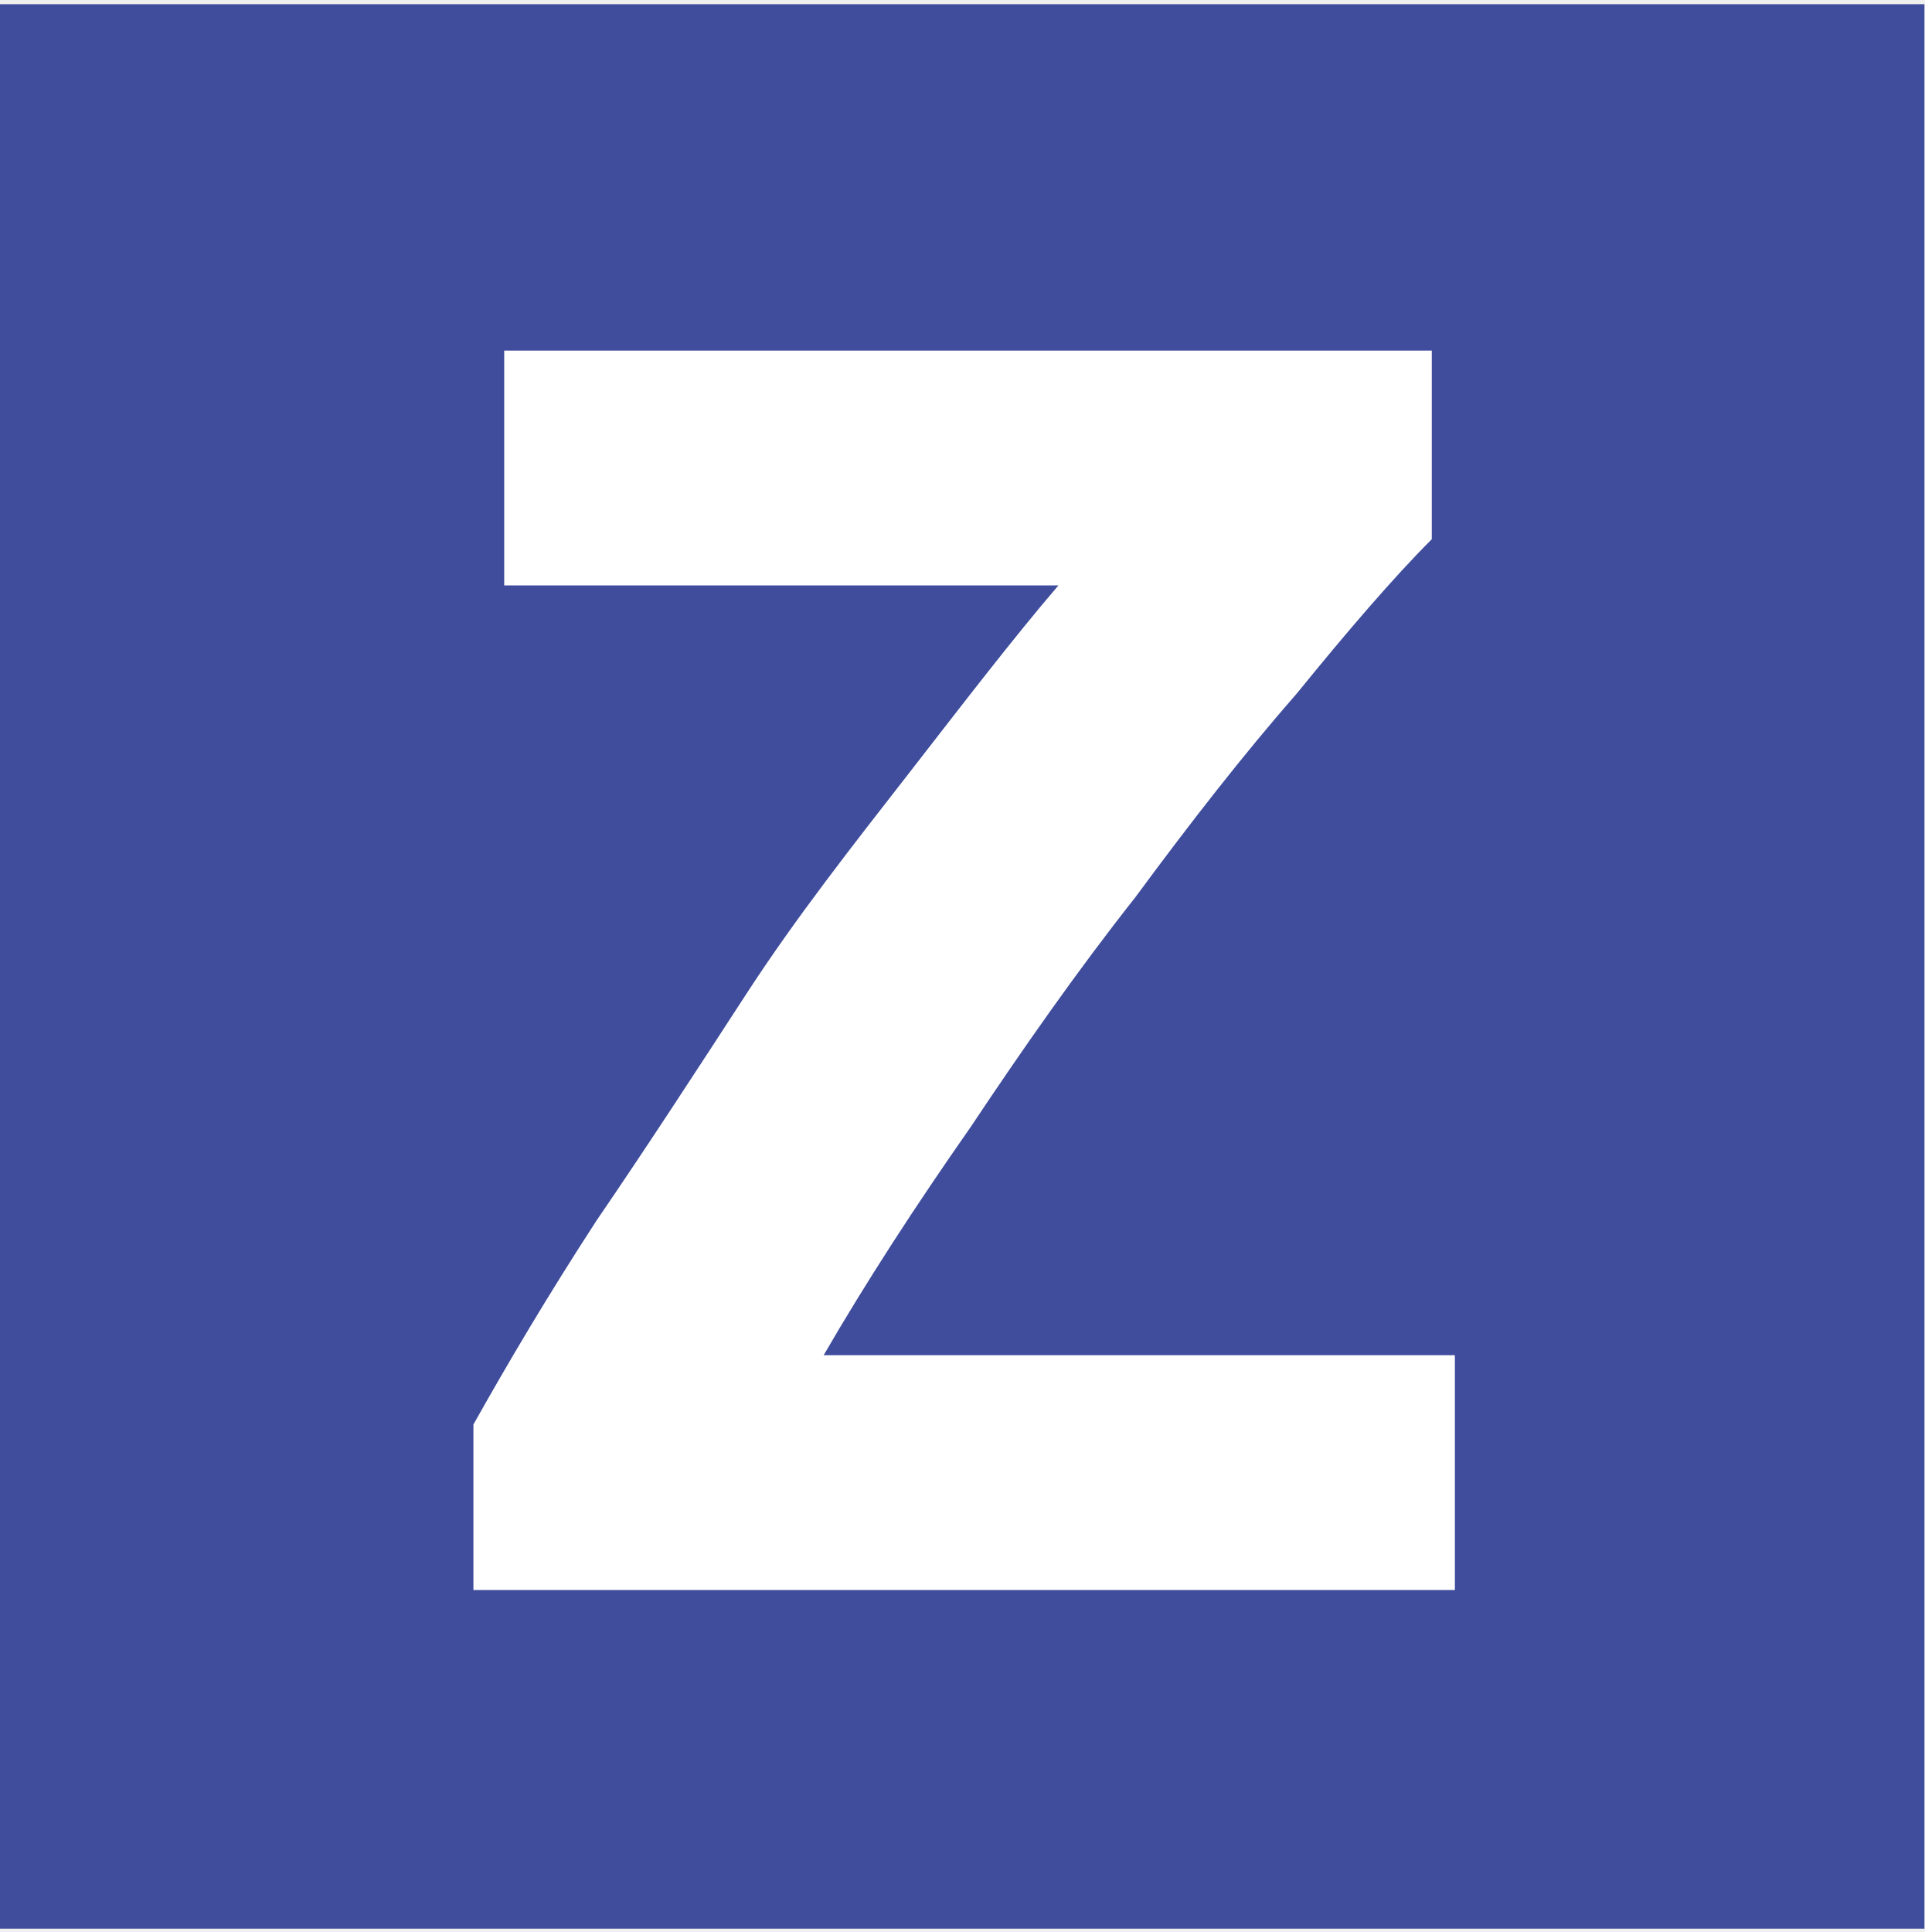
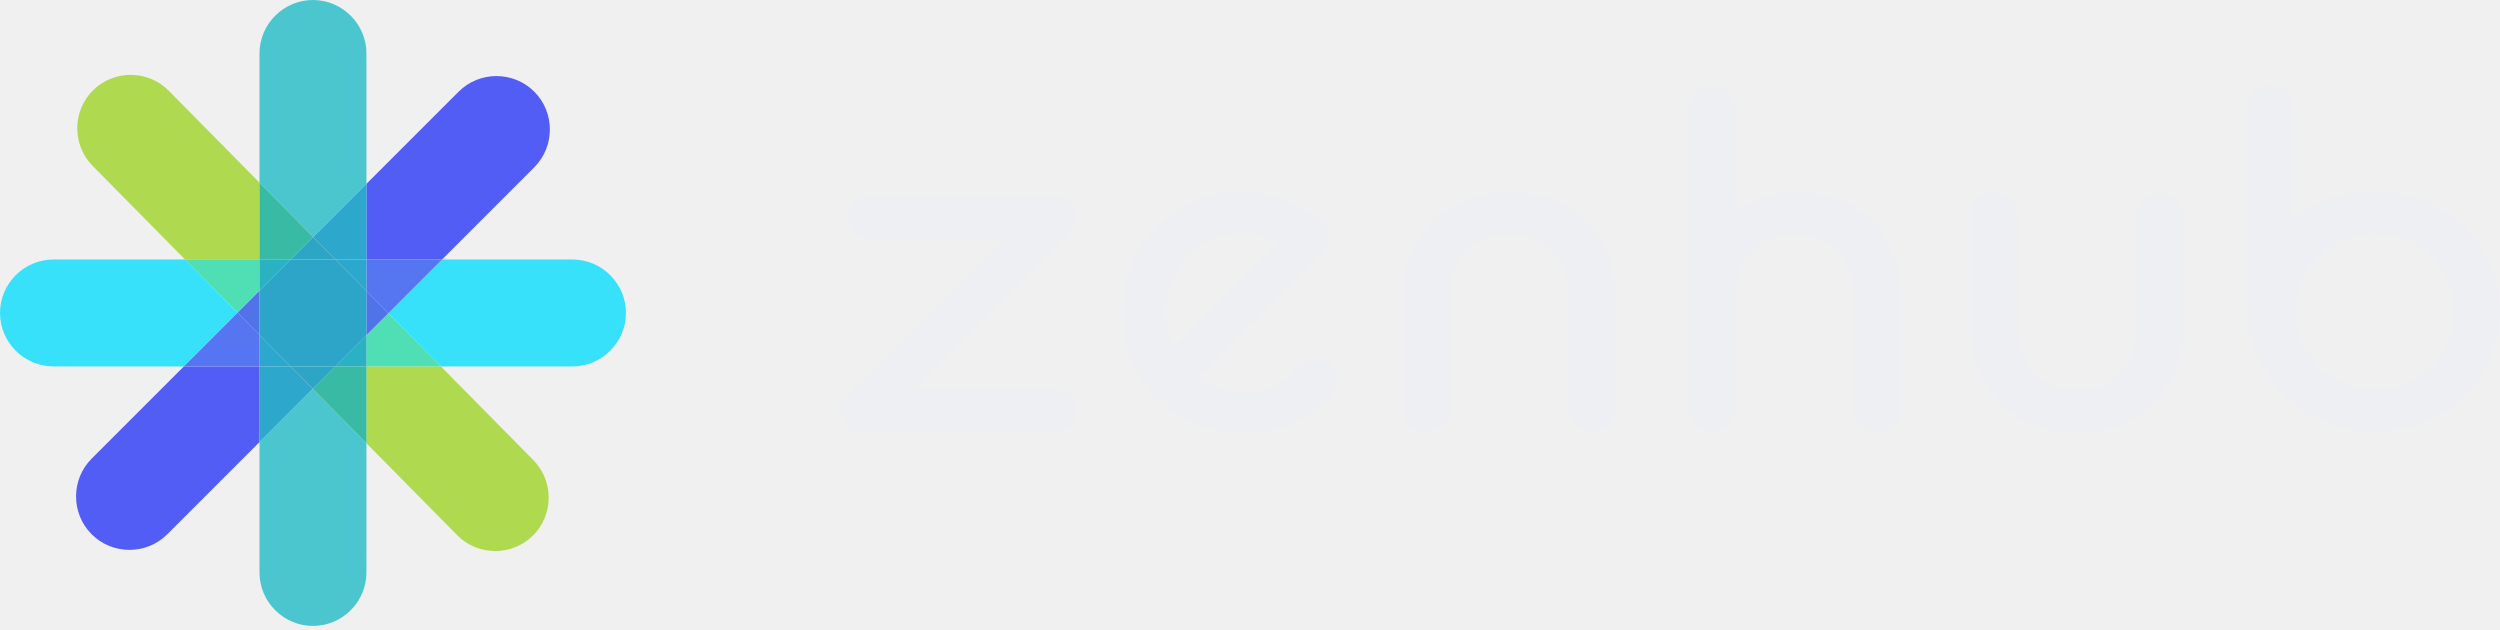
- <svg xmlns="http://www.w3.org/2000/svg" width="256px" height="257px" viewBox="0 0 256 257" version="1.1" preserveAspectRatio="xMidYMid">
+ <svg xmlns="http://www.w3.org/2000/svg" width="512px" height="129px" viewBox="0 0 512 129" version="1.1" preserveAspectRatio="xMidYMid">
  <g>
-     <rect fill="#3F4D9C" x="0" y="0.56" width="256" height="256" />
-     <path d="M190.464,71.728 C185.344,76.848 179.2,84.016 172.544,92.208 C165.376,100.4 158.208,109.616 151.04,119.344 C143.36,129.072 136.192,139.312 129.024,150.064 C121.856,160.304 115.2,170.544 109.568,180.272 L193.536,180.272 L193.536,211.504 L62.976,211.504 L62.976,189.488 C67.584,181.296 72.704,172.592 79.36,162.352 C86.016,152.624 92.672,142.384 99.328,132.144 C105.984,121.904 113.664,112.176 120.832,102.96 C128,93.744 134.656,85.04 140.8,77.872 L67.072,77.872 L67.072,46.64 L190.464,46.64 L190.464,71.728 L190.464,71.728 Z" fill="#FFFFFF" />
+     <path d="M309.126,39.295 C296.281,39.295 287.31,48.194 287.31,60.936 L287.31,83.717 C287.31,86.37 289.45,88.449 292.181,88.449 C294.866,88.449 297.051,86.326 297.051,83.717 L297.051,60.757 C297.051,53.037 301.79,48.048 309.126,48.048 C316.631,48.048 321.294,52.918 321.294,60.757 L321.294,83.717 C321.294,86.37 323.434,88.449 326.165,88.449 C328.851,88.449 331.036,86.326 331.036,83.717 L331.036,60.936 C331.036,48.194 322.026,39.295 309.125,39.295 L309.126,39.295 Z M368.398,39.296 C362.286,39.296 358.004,41.508 355.377,43.515 L355.377,22.326 C355.377,19.765 353.192,17.682 350.506,17.682 C347.775,17.682 345.637,19.722 345.637,22.326 L345.637,83.717 C345.637,86.371 347.775,88.45 350.506,88.45 C353.192,88.45 355.377,86.327 355.377,83.717 L355.377,60.757 C355.377,51.387 361.614,48.048 367.451,48.048 C374.958,48.048 379.62,52.918 379.62,60.757 L379.62,83.717 C379.62,86.371 381.76,88.45 384.491,88.45 C387.177,88.45 389.361,86.327 389.361,83.717 L389.361,60.936 C389.361,48.194 380.741,39.296 368.397,39.296 L368.398,39.296 Z M442.332,39.473 C439.6,39.473 437.461,41.513 437.461,44.117 L437.461,67.164 C437.461,75.004 432.798,79.874 425.295,79.874 C417.96,79.874 413.221,74.885 413.221,67.164 L413.221,44.117 C413.221,41.556 411.033,39.473 408.349,39.473 C405.617,39.473 403.478,41.513 403.478,44.117 L403.478,66.898 C403.478,79.692 412.447,88.627 425.295,88.627 C438.138,88.627 447.203,79.692 447.203,66.898 L447.203,44.117 C447.203,41.556 445.02,39.473 442.332,39.473 L442.332,39.473 Z M215.891,79.728 L187.011,79.733 L218.985,47.774 C219.885,46.928 220.38,45.808 220.38,44.62 C220.38,42.159 218.282,40.158 215.703,40.158 L178.174,40.164 C175.596,40.164 173.498,42.166 173.498,44.626 C173.498,47.045 175.64,49.089 178.174,49.089 L205.477,49.089 L173.534,80.866 L173.497,80.905 C172.991,81.459 172.049,82.491 172.049,84.099 C172.049,86.61 174.191,88.653 176.823,88.653 L215.891,88.653 C218.47,88.653 220.569,86.65 220.569,84.19 C220.569,81.687 218.514,79.727 215.891,79.727 L215.891,79.728 Z M486.398,39.085 C480.156,39.085 474.344,41.115 469.777,44.847 L469.777,22.115 C469.777,19.554 467.594,17.472 464.91,17.472 C462.178,17.472 460.038,19.511 460.038,22.115 L460.038,62.504 C460.03,62.813 460.03,63.123 460.038,63.434 L460.038,63.505 L460.042,63.505 C460.231,69.852 463.428,76.868 468.227,81.282 L468.291,81.343 C468.651,81.694 469.02,82.033 469.4,82.36 L470.041,82.949 L470.041,82.894 C474.508,86.471 480.225,88.417 486.398,88.417 C500.751,88.417 512,77.583 512,63.752 C512,49.92 500.751,39.086 486.398,39.086 L486.398,39.085 Z M502.694,63.751 C502.694,72.674 495.559,79.664 486.454,79.664 C477.605,79.664 470.662,73.109 470.31,64.463 L470.306,63.082 C470.662,54.392 477.605,47.837 486.454,47.837 C495.559,47.837 502.694,54.827 502.694,63.751 L502.694,63.751 Z M269.441,73.297 C267.808,73.297 266.769,74.241 265.764,75.155 L265.694,75.226 C263.635,77.551 260.005,80.322 254.401,80.322 C251.136,80.322 248.071,79.332 245.476,77.45 L270.839,52.04 C271.814,50.969 272.247,49.946 272.247,48.723 C272.247,47.45 271.643,46.183 270.602,45.258 C266.466,41.441 260.562,39.251 254.401,39.251 C240.555,39.251 229.708,50.138 229.708,64.034 C229.708,77.931 240.555,88.817 254.401,88.817 C261.65,88.817 268.307,85.842 272.652,80.668 C273.446,79.761 273.959,78.57 273.959,77.634 C273.959,75.161 272.017,73.297 269.442,73.297 L269.441,73.297 Z M240.376,71.198 C239.363,68.99 238.832,66.537 238.832,64.034 C238.832,54.9 245.67,47.746 254.4,47.746 C257.082,47.746 259.72,48.506 261.659,49.81 L240.376,71.198 L240.376,71.198 Z" fill="#EEEFF3" />
+     <g>
+       <path d="M75.047,90.781 L93.635,109.611 C97.866,113.898 104.835,113.943 109.122,109.712 C113.409,105.481 113.454,98.511 109.223,94.224 L90.294,75.047 L75.047,75.047 L75.047,90.781 Z" fill="#AFD94F" />
+       <path d="M53.144,37.411 L34.556,18.58 C30.324,14.293 23.356,14.248 19.069,18.48 C14.782,22.711 14.737,29.68 18.968,33.967 L37.897,53.144 L53.145,53.144 L53.145,37.411 L53.144,37.411 Z" fill="#AFD94F" />
+       <path d="M37.897,53.144 L10.952,53.144 C4.929,53.144 0,58.072 0,64.096 C0,70.119 4.929,75.048 10.952,75.048 L37.656,75.048 L48.658,64.046 L37.898,53.145 L37.897,53.144 Z" fill="#38E1FA" />
+       <path d="M117.24,53.144 L90.535,53.144 L79.533,64.145 L90.294,75.047 L117.24,75.047 C123.263,75.047 128.191,70.119 128.191,64.095 C128.191,58.071 123.263,53.143 117.24,53.143 L117.24,53.144 Z" fill="#38E1FA" />
+       <path d="M37.655,75.047 L18.772,93.93 C14.513,98.189 14.513,105.159 18.772,109.418 C23.032,113.678 30.001,113.678 34.261,109.418 L53.144,90.535 L53.144,75.048 L37.655,75.048 L37.655,75.047 Z" fill="#515DF4" />
+       <path d="M90.534,53.144 L109.417,34.261 C113.676,30.002 113.676,23.033 109.417,18.773 C105.158,14.514 98.189,14.514 93.93,18.773 L75.047,37.656 L75.047,53.143 L90.534,53.143 L90.534,53.144 Z" fill="#515DF4" />
+       <path d="M75.047,37.656 L75.047,10.952 C75.047,4.929 70.119,0 64.095,0 C58.071,0 53.144,4.929 53.144,10.952 L53.144,37.411 L64.146,48.557 L75.047,37.656 Z" fill="#4BC6CF" />
+       <path d="M53.144,90.535 L53.144,117.239 C53.144,123.263 58.071,128.191 64.095,128.191 C70.119,128.191 75.047,123.263 75.047,117.239 L75.047,90.78 L64.044,79.634 L53.144,90.535 Z" fill="#4BC6CF" />
+       <polygon fill="#50DEB4" points="53.144 59.559 53.144 53.144 37.898 53.144 48.658 64.046" />
+       <polygon fill="#50DEB4" points="75.048 68.632 75.048 75.047 90.294 75.047 79.533 64.145" />
+       <polygon fill="#5575F1" points="75.048 59.601 79.533 64.146 90.535 53.144 75.048 53.144" />
+       <polygon fill="#5575F1" points="53.144 68.591 48.658 64.045 37.656 75.048 53.144 75.048" />
+       <polygon fill="#5073E8" points="75.047 68.631 79.533 64.145 75.047 59.601" />
+       <polygon fill="#5073E8" points="48.658 64.045 53.144 68.591 53.144 59.559" />
+       <polygon fill="#38BAA5" points="68.632 75.047 64.045 79.634 75.048 90.78 75.048 75.047" />
+       <polygon fill="#38BAA5" points="59.559 53.144 64.146 48.557 53.144 37.411 53.144 53.144" />
+       <polygon fill="#2AB2C2" points="75.048 75.048 75.048 68.632 68.632 75.048" />
+       <polygon fill="#2AB2C2" points="53.144 53.144 53.144 59.559 59.559 53.144" />
+       <polygon fill="#2EA7CD" points="68.673 53.144 75.047 53.144 75.047 37.656 64.146 48.557" />
+       <polygon fill="#2EA7CD" points="59.517 75.047 53.144 75.047 53.144 90.535 64.044 79.634" />
+       <polygon fill="#2DA5C5" points="64.045 79.634 68.632 75.047 59.518 75.047" />
+       <polygon fill="#2DA5C5" points="64.146 48.557 59.559 53.144 68.673 53.144" />
+       <polygon fill="#2CA7CD" points="75.047 53.144 68.673 53.144 75.047 59.601" />
+       <polygon fill="#2CA7CD" points="53.144 75.048 59.517 75.048 53.144 68.591" />
+       <polygon fill="#2CA5C8" points="68.673 53.144 59.559 53.144 53.144 59.559 53.144 68.591 59.517 75.048 68.631 75.048 75.047 68.632 75.047 59.601" />
+     </g>
  </g>
</svg>
